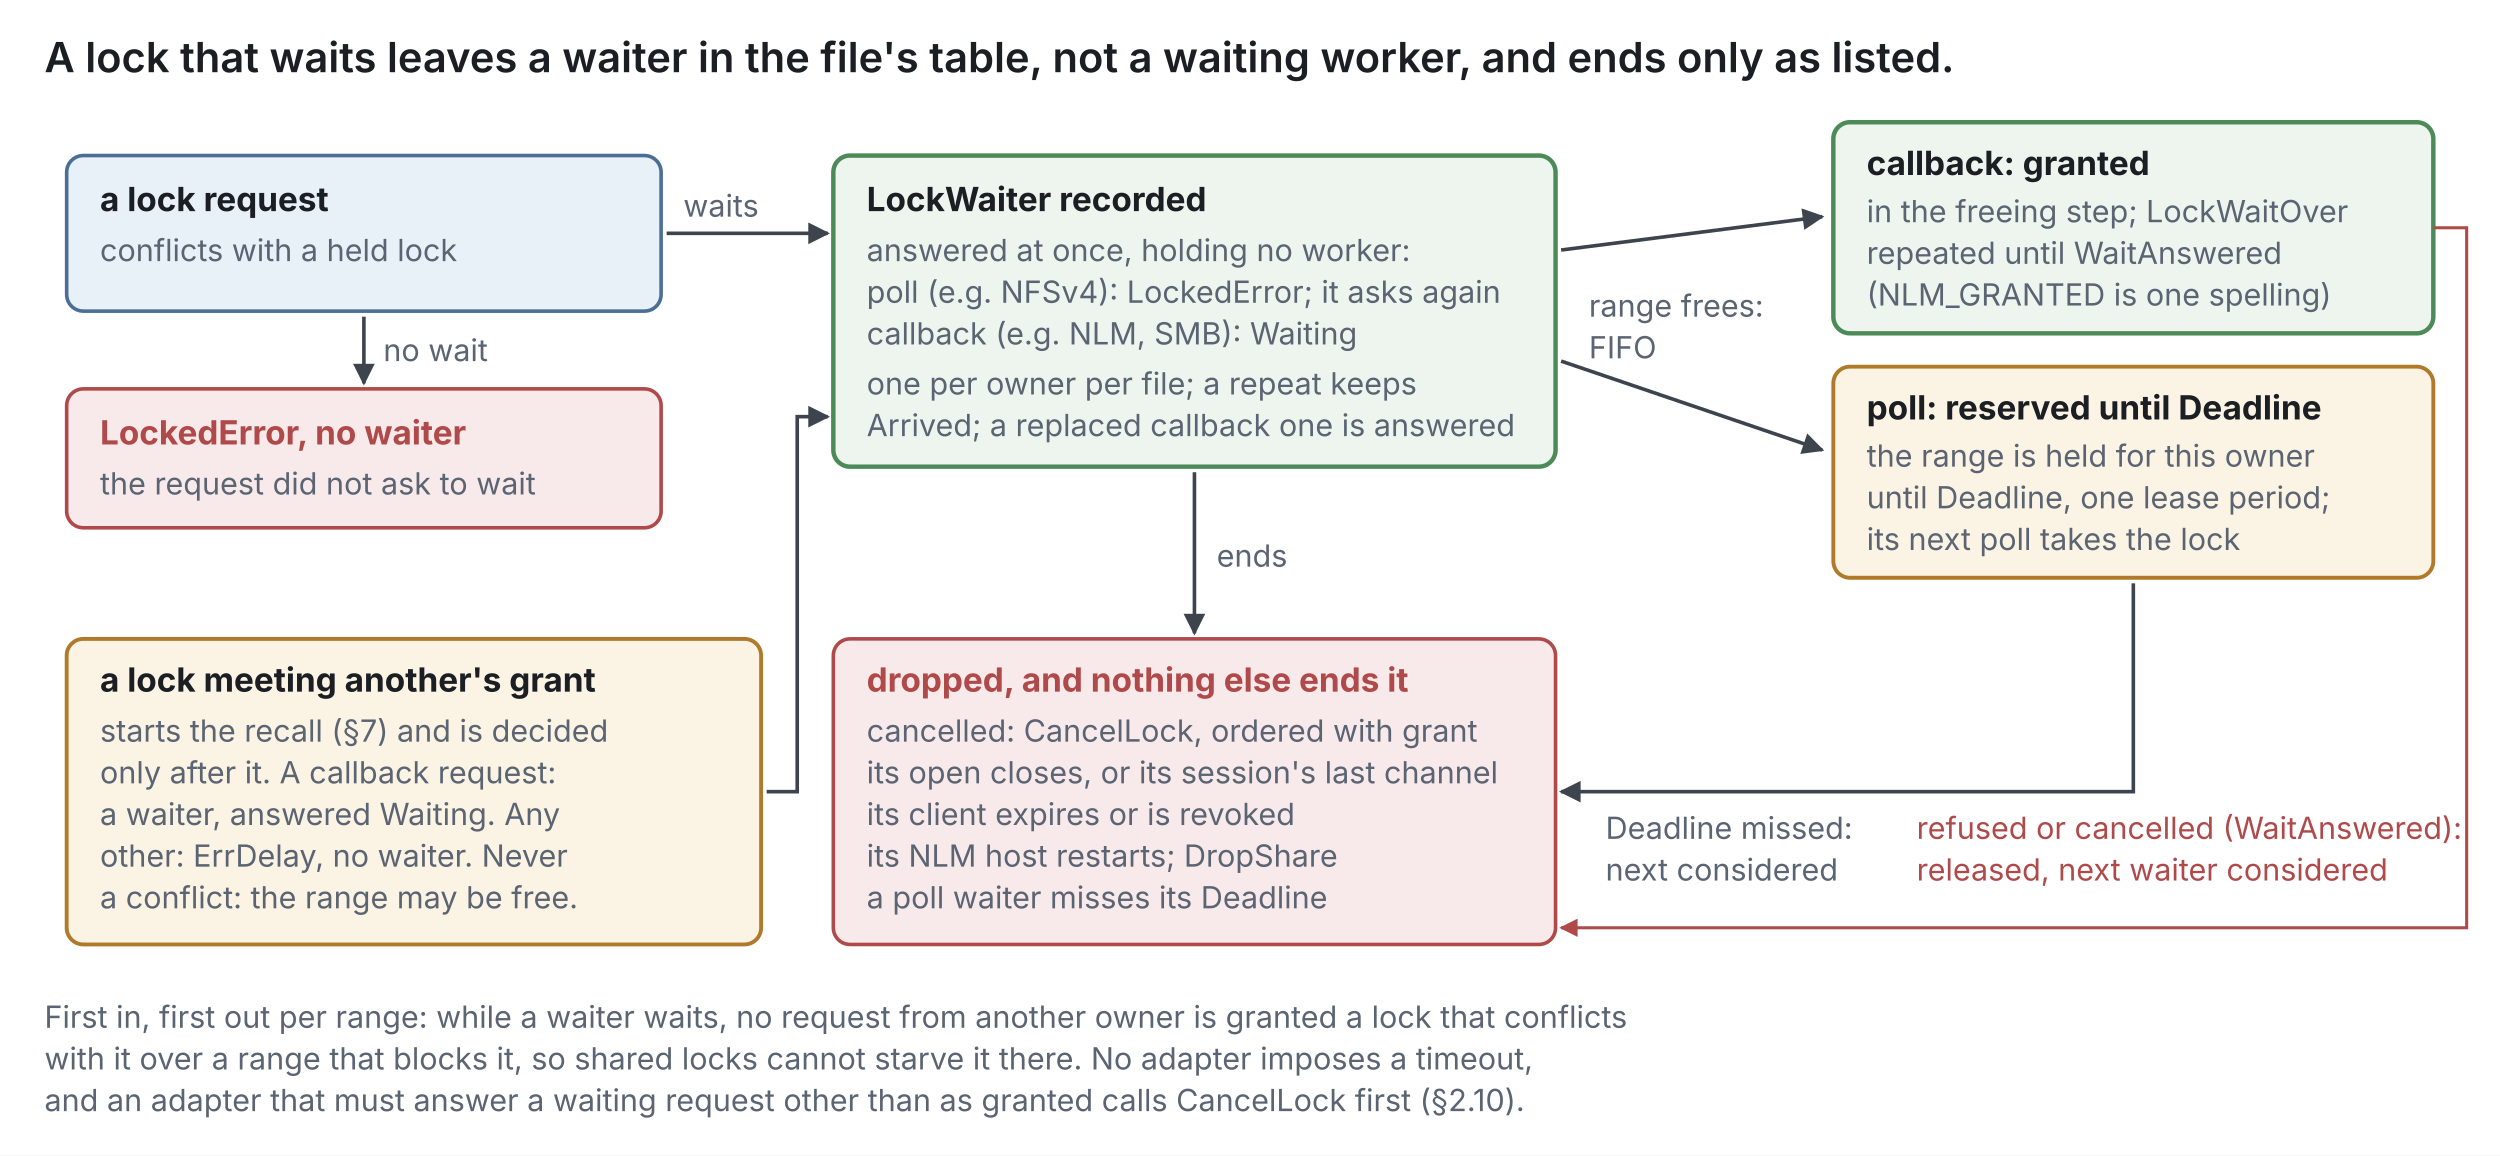
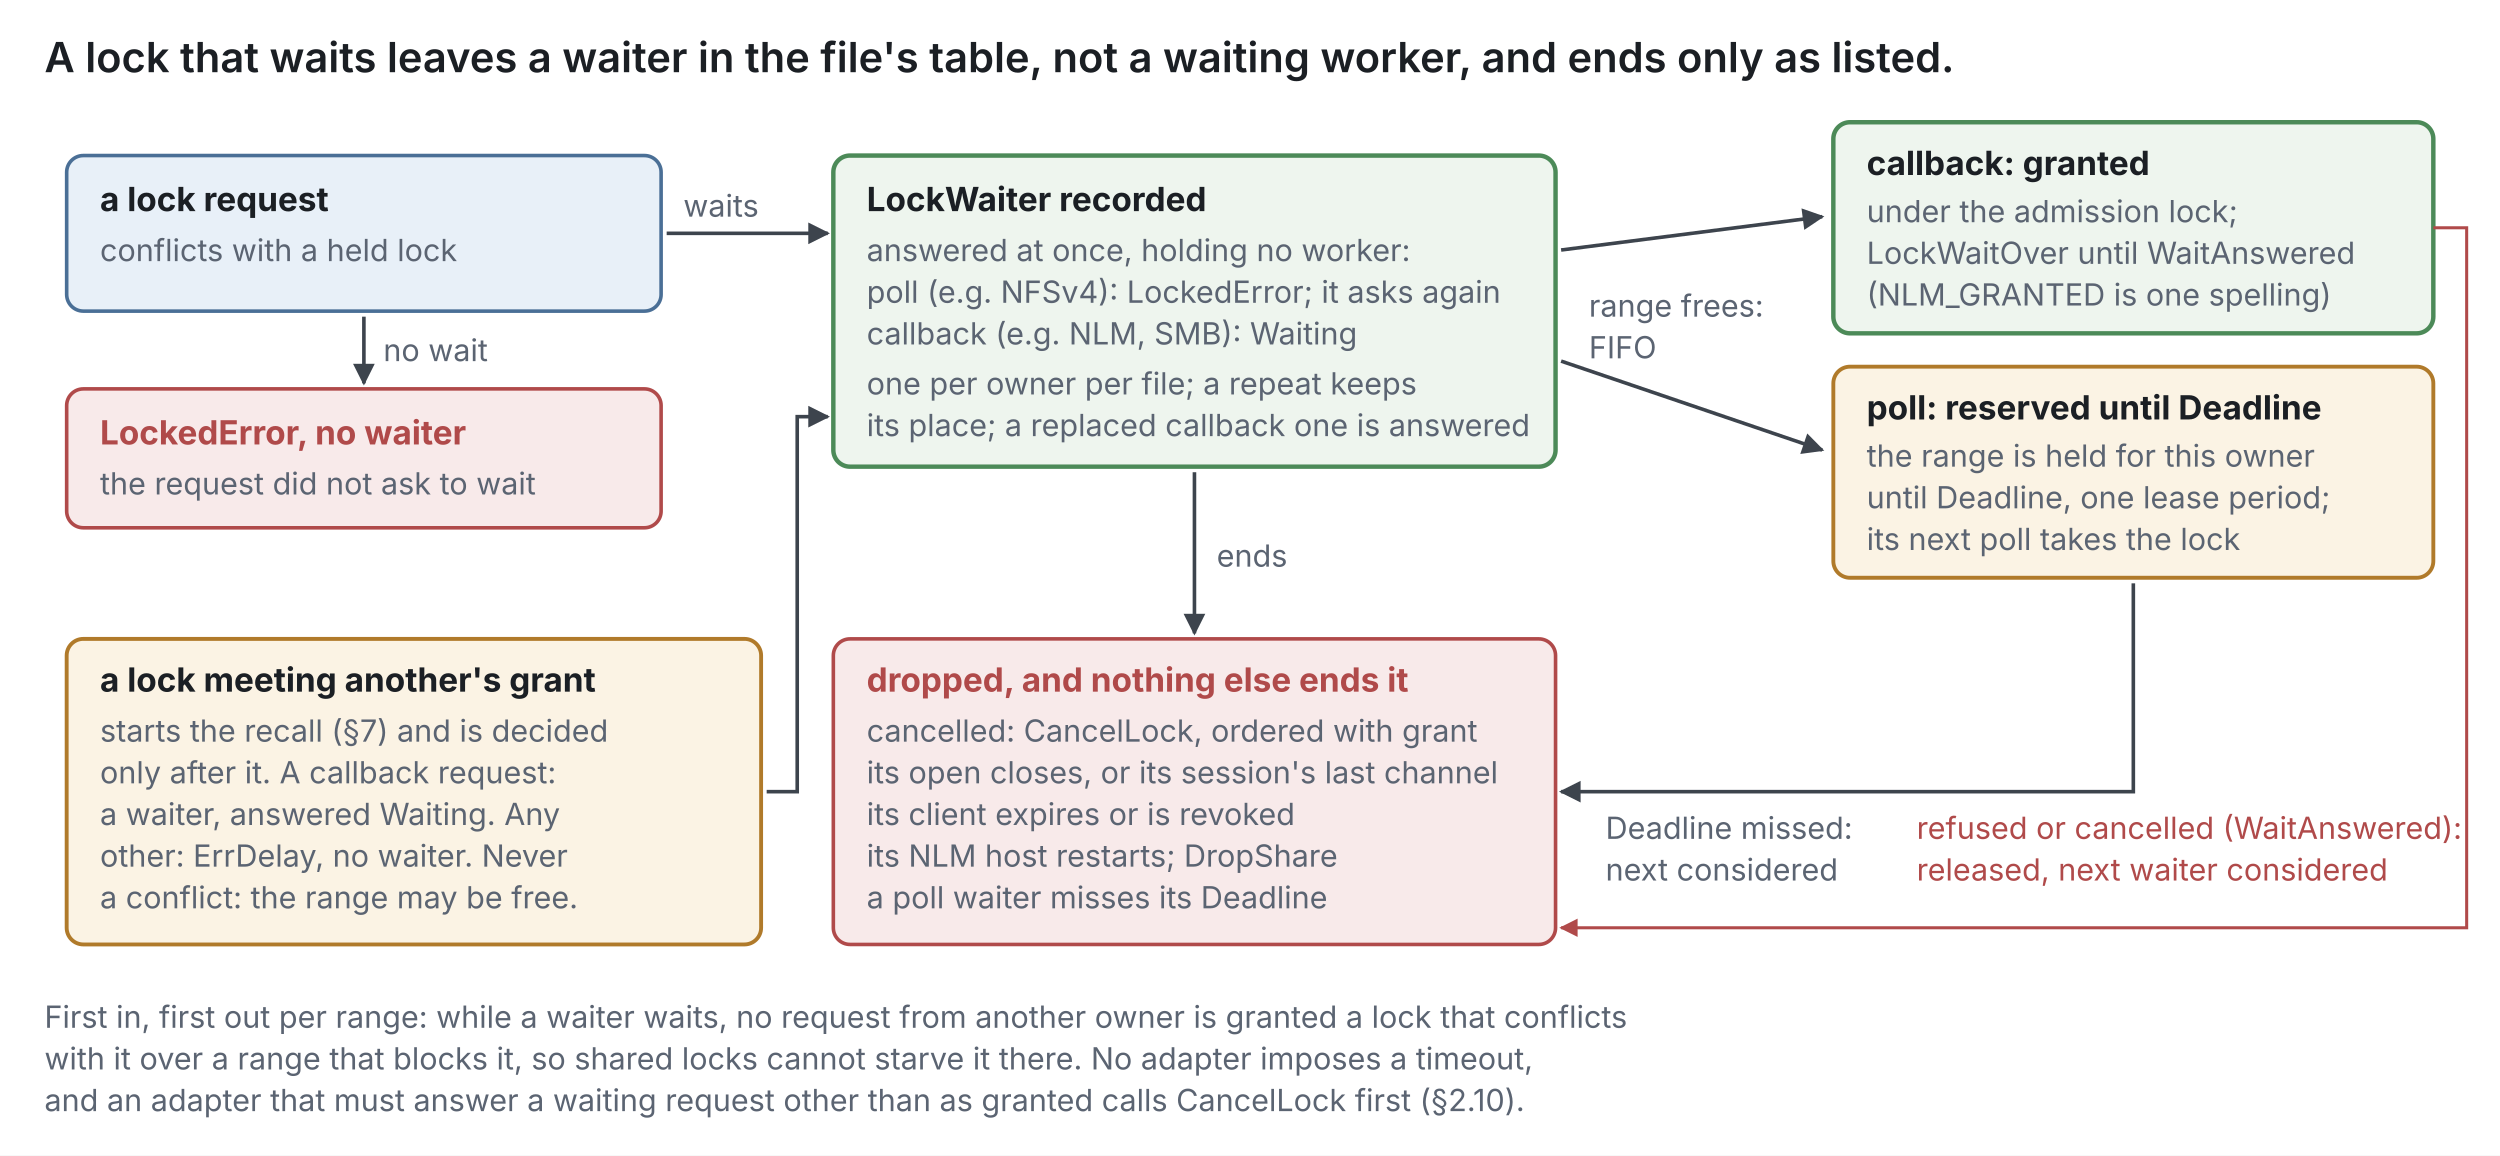
<svg xmlns="http://www.w3.org/2000/svg" viewBox="0 0 900 416" width="900" height="416" font-family="system-ui,-apple-system,Segoe UI,sans-serif">
  <defs>
    <marker id="a" viewBox="0 0 10 10" refX="9" refY="5" markerWidth="6" markerHeight="6" orient="auto-start-reverse">
      <path d="M0,0 L10,5 L0,10 z" fill="#3d444d" />
    </marker>
    <marker id="r" viewBox="0 0 10 10" refX="9" refY="5" markerWidth="6" markerHeight="6" orient="auto-start-reverse">
      <path d="M0,0 L10,5 L0,10 z" fill="#b04a4a" />
    </marker>
    <marker id="g" viewBox="0 0 10 10" refX="9" refY="5" markerWidth="6" markerHeight="6" orient="auto-start-reverse">
      <path d="M0,0 L10,5 L0,10 z" fill="#4c8a58" />
    </marker>
    <style>
      .t{font-size:15px;font-weight:600;fill:#1b1f24}.h{font-size:12px;font-weight:700;fill:#1b1f24}
      .s{font-size:11px;fill:#5b6472}.e{font-size:11px;fill:#b04a4a}.ok{font-size:11px;font-weight:600;fill:#4c8a58}
      .no{font-size:12px;font-weight:700;fill:#b04a4a}
      .m{font-family:ui-monospace,SFMono-Regular,Menlo,monospace;font-size:11px;font-weight:600;fill:#1b1f24}
      .pr{fill:#e8f0f8;stroke:#4a6f96;stroke-width:1.3}
      .sv{fill:#eef5ee;stroke:#4c8a58;stroke-width:1.6}
      .st{fill:#eceff2;stroke:#5b6472;stroke-width:1.4}
      .dr{fill:#fbf3e4;stroke:#b07a2a;stroke-width:1.4}
      .bad{fill:#f8eaea;stroke:#b04a4a;stroke-width:1.3}
      .ln{stroke:#3d444d;stroke-width:1.3;fill:none;marker-end:url(#a)}
      .gl{stroke:#4c8a58;stroke-width:1.8;fill:none;marker-end:url(#g)}
      .ex{stroke:#b04a4a;stroke-width:1.1;fill:none;marker-end:url(#r)}
      .cb{stroke:#3d444d;stroke-width:1.2;fill:none;stroke-dasharray:5 3;marker-end:url(#a)}
      .life{stroke:#9aa3ad;stroke-width:1;stroke-dasharray:3 3}
      .zone{fill:none;stroke:#9aa3ad;stroke-width:1;stroke-dasharray:4 3}
    </style>
  </defs>
  <rect width="900" height="416" fill="#ffffff" />
  <text x="16" y="26" class="t">A lock that waits leaves a waiter in the file's table, not a waiting worker, and ends only as listed.</text>
  <rect x="24" y="56" width="214" height="56" rx="6" class="pr" />
  <text x="36" y="76" class="h">a lock request</text>
  <text x="36" y="94" class="s">conflicts with a held lock</text>
  <path d="M131,114 L131,138" class="ln" />
  <text x="138" y="130" class="s">no wait</text>
  <rect x="24" y="140" width="214" height="50" rx="6" class="bad" />
  <text x="36" y="160" class="no">LockedError, no waiter</text>
  <text x="36" y="178" class="s">the request did not ask to wait</text>
  <path d="M240,84 L298,84" class="ln" />
  <text x="246" y="78" class="s">waits</text>
  <rect x="24" y="230" width="250" height="110" rx="6" class="dr" />
  <text x="36" y="249" class="h">a lock meeting another's grant</text>
  <text x="36" y="267" class="s">starts the recall (§7) and is decided</text>
  <text x="36" y="282" class="s">only after it. A callback request:</text>
  <text x="36" y="297" class="s">a waiter, answered Waiting. Any</text>
  <text x="36" y="312" class="s">other: ErrDelay, no waiter. Never</text>
  <text x="36" y="327" class="s">a conflict: the range may be free.</text>
  <path d="M276,285 L287,285 L287,150 L298,150" class="ln" />
  <rect x="300" y="56" width="260" height="112" rx="6" class="sv" />
  <text x="312" y="76" class="h">LockWaiter recorded</text>
  <text x="312" y="94" class="s">answered at once, holding no worker:</text>
  <text x="312" y="109" class="s">poll (e.g. NFSv4): LockedError; it asks again</text>
  <text x="312" y="124" class="s">callback (e.g. NLM, SMB): Waiting</text>
  <text x="312" y="142" class="s">one per owner per file; a repeat keeps</text>
-   <text x="312" y="157" class="s">Arrived; a replaced callback one is answered</text>
+   <text x="312" y="157" class="s">its place; a replaced callback one is answered</text>
  <path d="M562,90 L656,78" class="ln" />
  <path d="M562,130 L656,162" class="ln" />
  <text x="572" y="114" class="s">range frees:</text>
  <text x="572" y="129" class="s">FIFO</text>
  <rect x="660" y="44" width="216" height="76" rx="6" class="sv" />
  <text x="672" y="63" class="h">callback: granted</text>
-   <text x="672" y="80" class="s">in the freeing step; LockWaitOver</text>
-   <text x="672" y="95" class="s">repeated until WaitAnswered</text>
+   <text x="672" y="80" class="s">under the admission lock;</text>
+   <text x="672" y="95" class="s">LockWaitOver until WaitAnswered</text>
  <text x="672" y="110" class="s">(NLM_GRANTED is one spelling)</text>
  <rect x="660" y="132" width="216" height="76" rx="6" class="dr" />
  <text x="672" y="151" class="h">poll: reserved until Deadline</text>
  <text x="672" y="168" class="s">the range is held for this owner</text>
  <text x="672" y="183" class="s">until Deadline, one lease period;</text>
  <text x="672" y="198" class="s">its next poll takes the lock</text>
  <path d="M430,170 L430,228" class="ln" />
  <text x="438" y="204" class="s">ends</text>
  <rect x="300" y="230" width="260" height="110" rx="6" class="bad" />
  <text x="312" y="249" class="no">dropped, and nothing else ends it</text>
  <text x="312" y="267" class="s">cancelled: CancelLock, ordered with grant</text>
  <text x="312" y="282" class="s">its open closes, or its session's last channel</text>
  <text x="312" y="297" class="s">its client expires or is revoked</text>
  <text x="312" y="312" class="s">its NLM host restarts; DropShare</text>
  <text x="312" y="327" class="s">a poll waiter misses its Deadline</text>
  <path d="M768,210 L768,285 L562,285" class="ln" />
  <text x="578" y="302" class="s">Deadline missed:</text>
  <text x="578" y="317" class="s">next considered</text>
  <path d="M876,82 L888,82 L888,334 L562,334" class="ex" />
  <text x="690" y="302" class="e">refused or cancelled (WaitAnswered):</text>
  <text x="690" y="317" class="e">released, next waiter considered</text>
  <text x="16" y="370" class="s">First in, first out per range: while a waiter waits, no request from another owner is granted a lock that conflicts</text>
  <text x="16" y="385" class="s">with it over a range that blocks it, so shared locks cannot starve it there. No adapter imposes a timeout,</text>
  <text x="16" y="400" class="s">and an adapter that must answer a waiting request other than as granted calls CancelLock first (§2.10).</text>
</svg>
